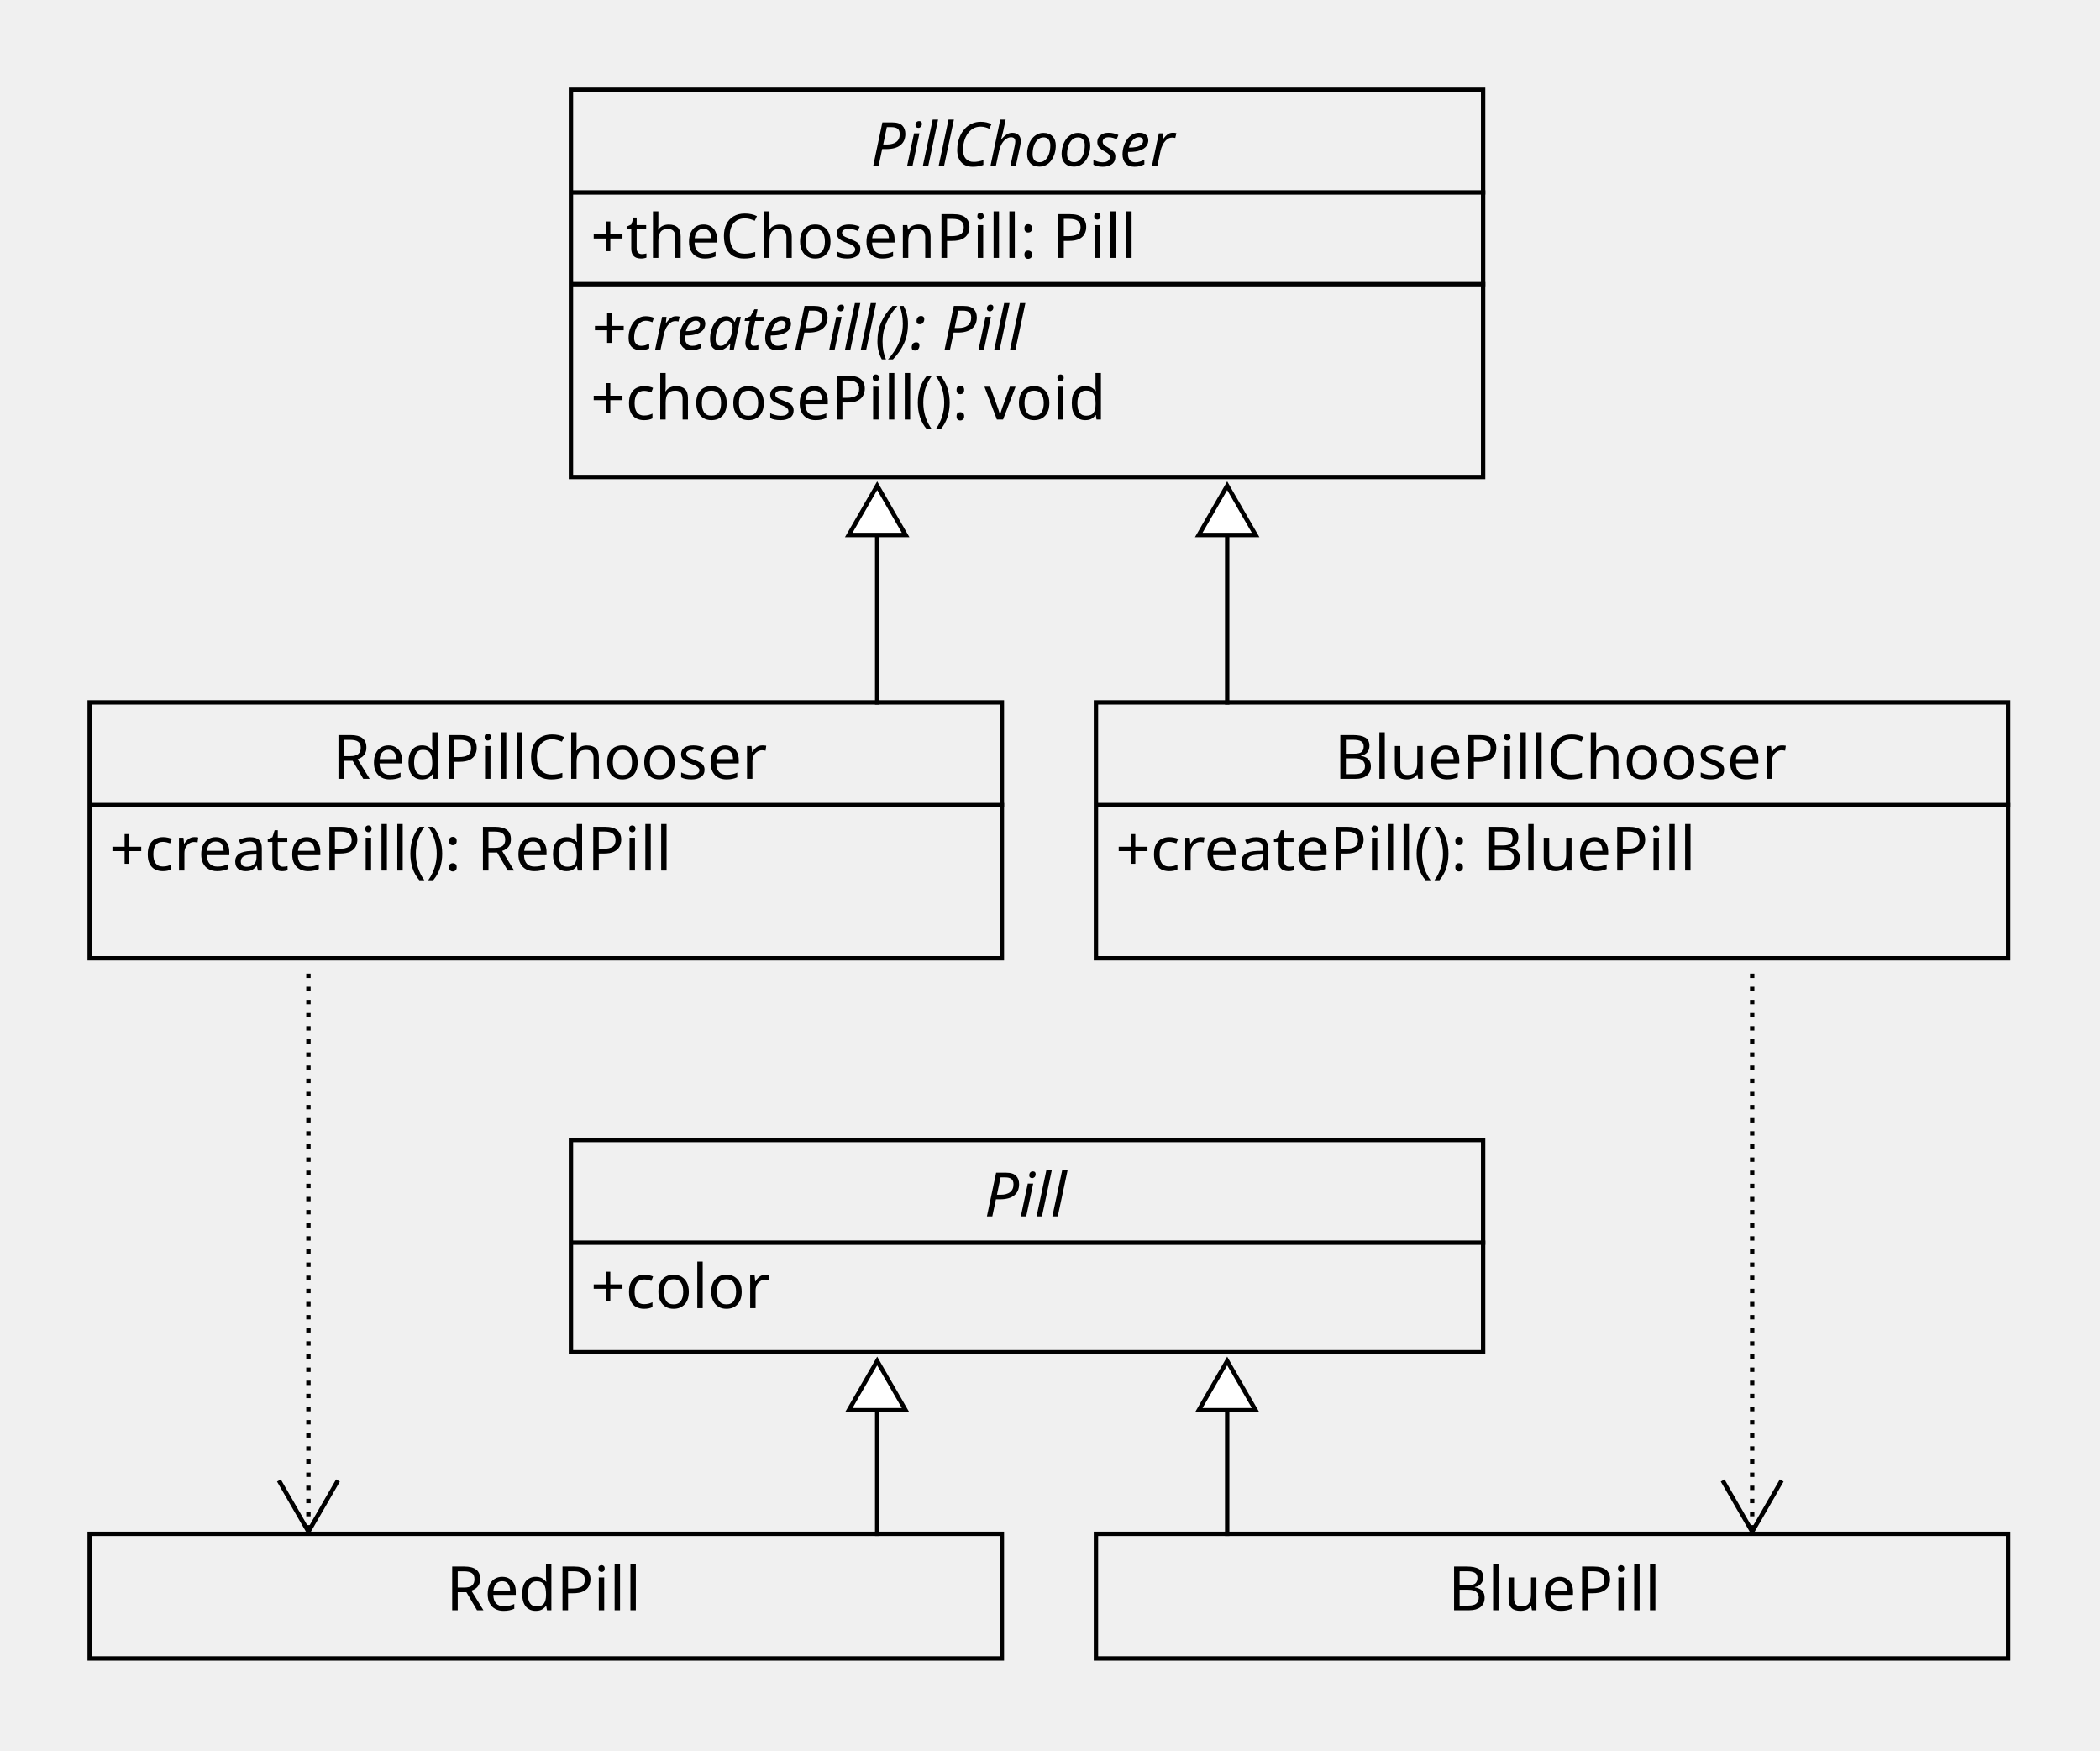
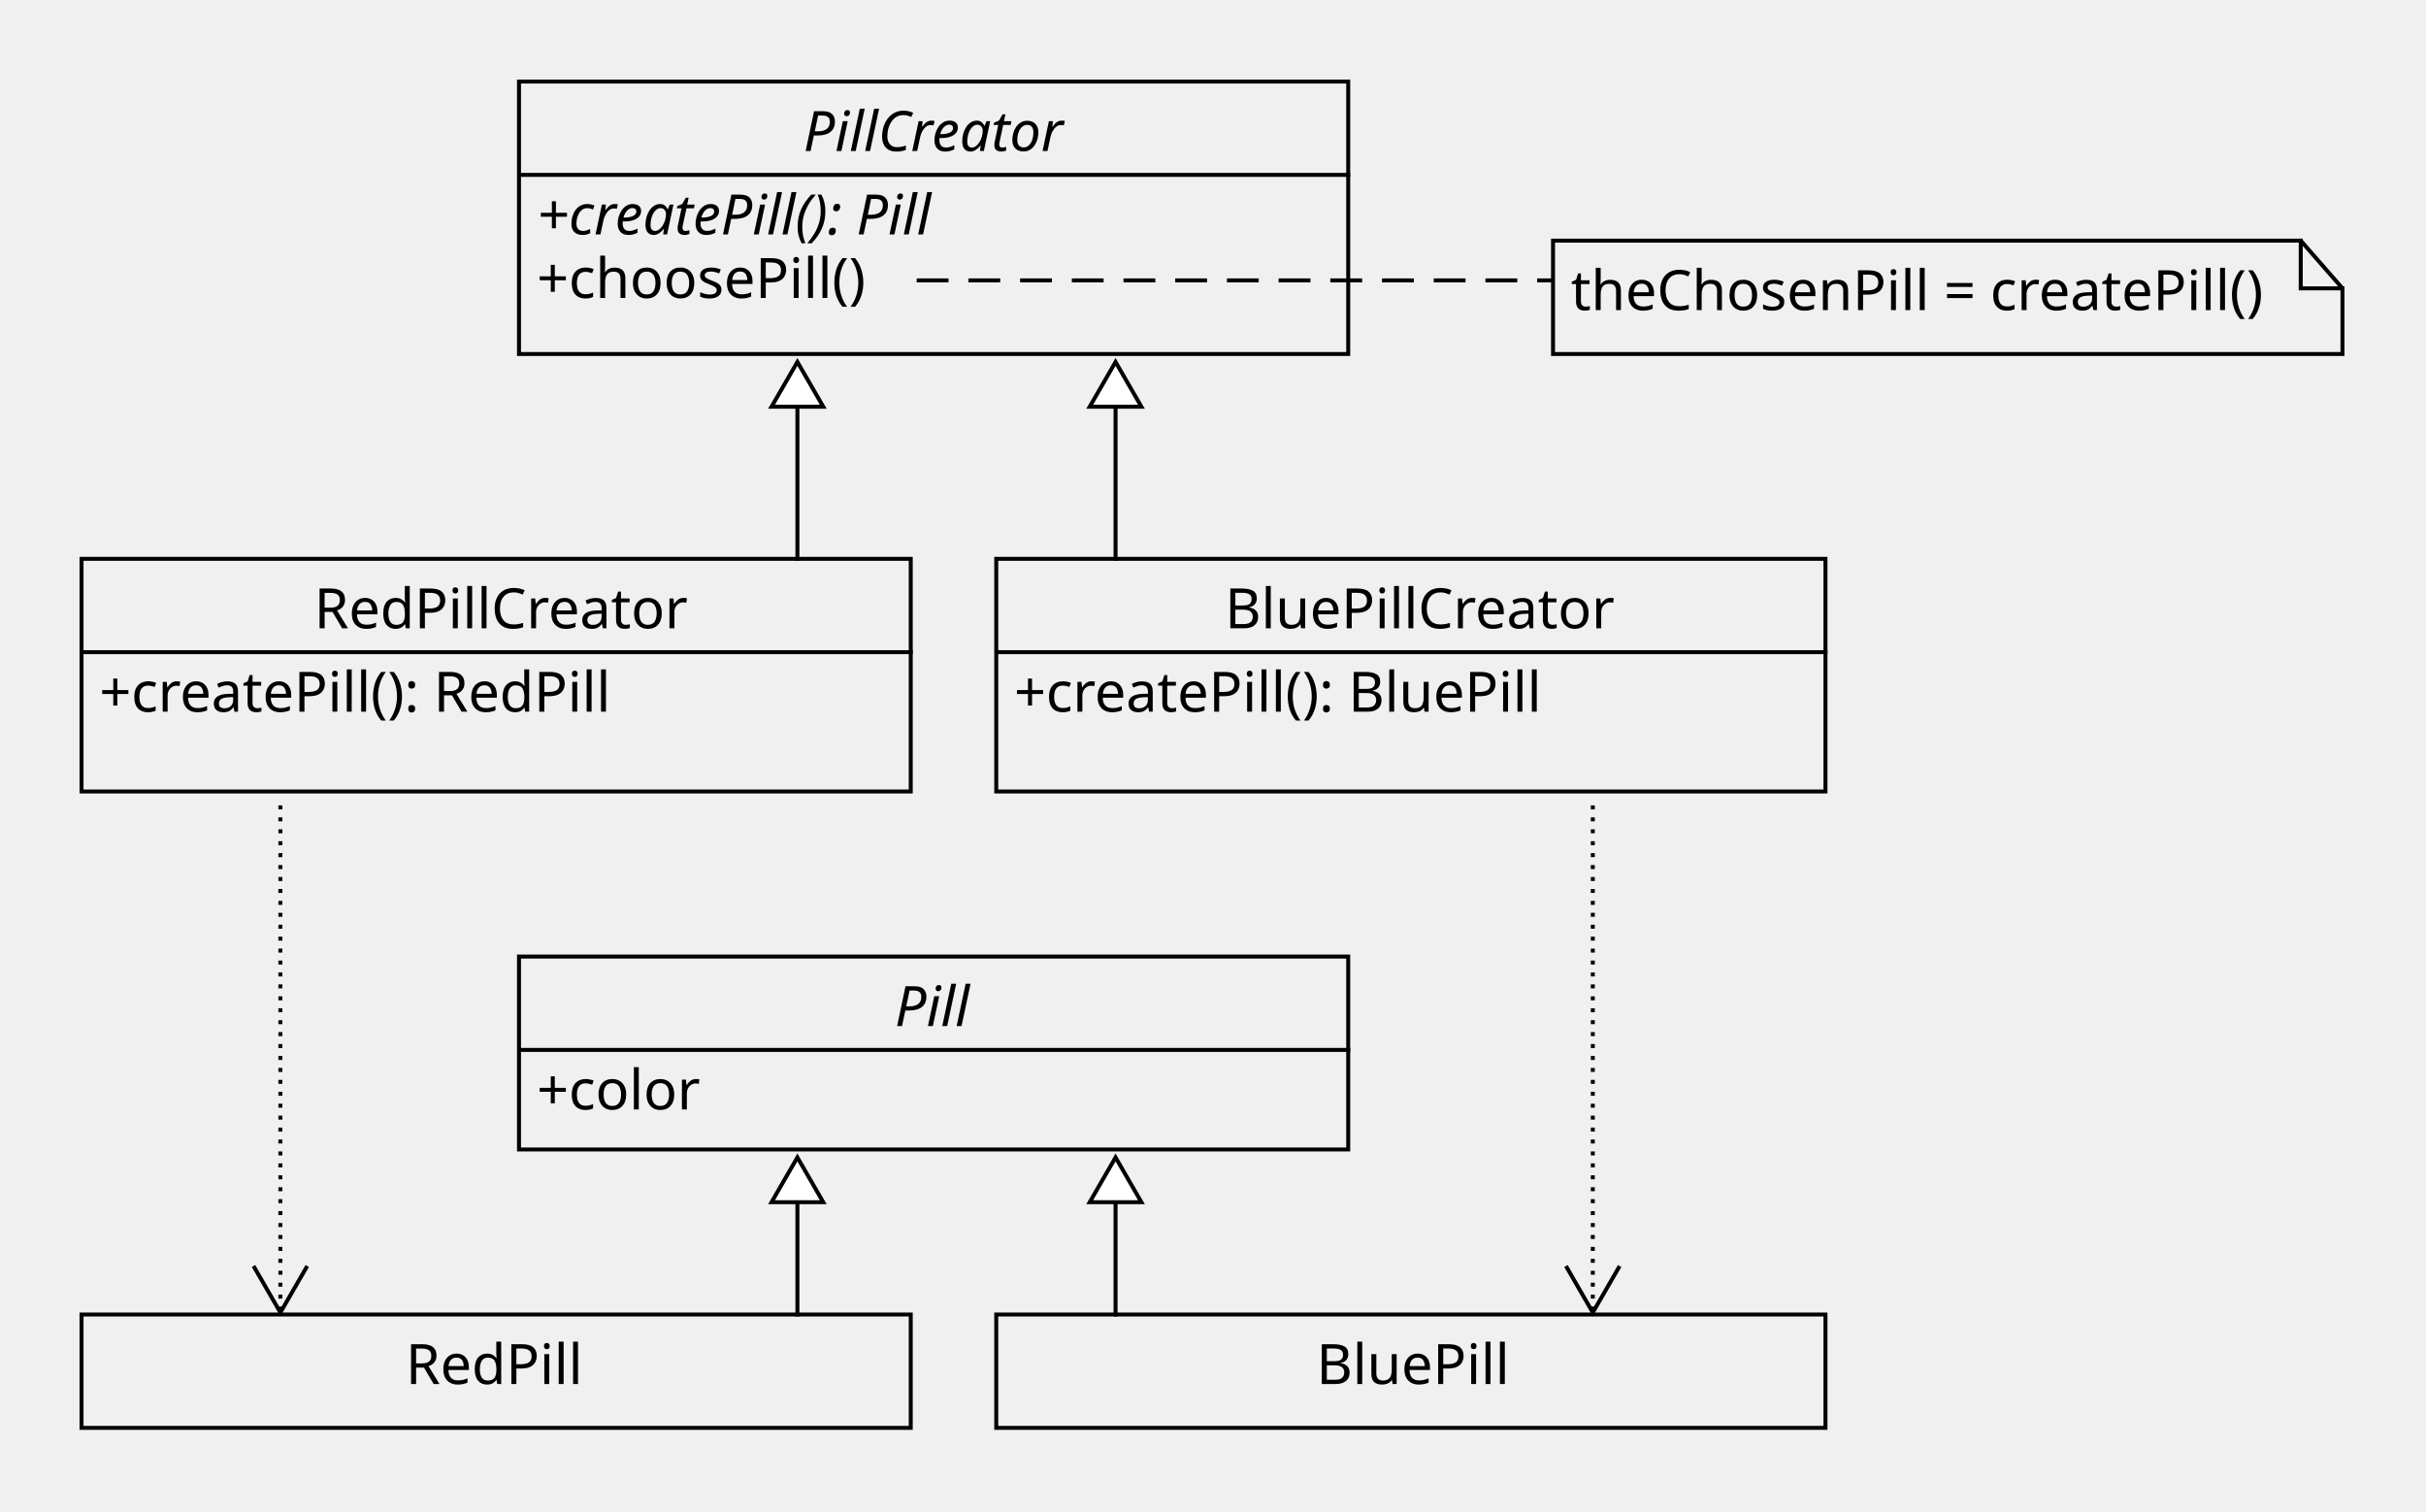
- <svg xmlns="http://www.w3.org/2000/svg" fill-opacity="1" color-rendering="auto" color-interpolation="auto" text-rendering="auto" stroke="black" stroke-linecap="square" width="480" stroke-miterlimit="10" shape-rendering="auto" stroke-opacity="1" fill="black" stroke-dasharray="none" font-weight="normal" stroke-width="1" viewBox="430 120 480 400" height="400" font-family="'Dialog'" font-style="normal" stroke-linejoin="miter" font-size="12px" stroke-dashoffset="0" image-rendering="auto">
+ <svg xmlns="http://www.w3.org/2000/svg" fill-opacity="1" color-rendering="auto" color-interpolation="auto" text-rendering="auto" stroke="black" stroke-linecap="square" width="610" stroke-miterlimit="10" shape-rendering="auto" stroke-opacity="1" fill="black" stroke-dasharray="none" font-weight="normal" stroke-width="1" viewBox="80 150 610 380" height="380" font-family="'Dialog'" font-style="normal" stroke-linejoin="miter" font-size="12px" stroke-dashoffset="0" image-rendering="auto">
  <defs id="genericDefs" />
  <g>
    <defs id="defs1">
      <clipPath clipPathUnits="userSpaceOnUse" id="clipPath1">
        <path d="M0 0 L2147483647 0 L2147483647 2147483647 L0 2147483647 L0 0 Z" />
      </clipPath>
      <clipPath clipPathUnits="userSpaceOnUse" id="clipPath2">
+         <path d="M0 0 L0 30 L200 30 L200 0 Z" />
+       </clipPath>
+       <clipPath clipPathUnits="userSpaceOnUse" id="clipPath3">
        <path d="M0 0 L0 30 L210 30 L210 0 Z" />
      </clipPath>
-       <clipPath clipPathUnits="userSpaceOnUse" id="clipPath3">
+       <clipPath clipPathUnits="userSpaceOnUse" id="clipPath4">
        <path d="M0 0 L0 50 L210 50 L210 0 Z" />
      </clipPath>
-       <clipPath clipPathUnits="userSpaceOnUse" id="clipPath4">
+       <clipPath clipPathUnits="userSpaceOnUse" id="clipPath5">
        <path d="M0 0 L0 60 L210 60 L210 0 Z" />
      </clipPath>
-       <clipPath clipPathUnits="userSpaceOnUse" id="clipPath5">
-         <path d="M0 0 L0 90 L210 90 L210 0 Z" />
+       <clipPath clipPathUnits="userSpaceOnUse" id="clipPath6">
+         <path d="M0 0 L0 70 L210 70 L210 0 Z" />
      </clipPath>
-       <clipPath clipPathUnits="userSpaceOnUse" id="clipPath6">
+       <clipPath clipPathUnits="userSpaceOnUse" id="clipPath7">
+         <path d="M0 0 L0 30 L190 30 L190 0 Z" />
+       </clipPath>
+       <clipPath clipPathUnits="userSpaceOnUse" id="clipPath8">
        <path d="M0 0 L0 160 L30 160 L30 0 Z" />
      </clipPath>
-       <clipPath clipPathUnits="userSpaceOnUse" id="clipPath7">
+       <clipPath clipPathUnits="userSpaceOnUse" id="clipPath9">
        <path d="M0 0 L0 70 L30 70 L30 0 Z" />
      </clipPath>
-       <clipPath clipPathUnits="userSpaceOnUse" id="clipPath8">
+       <clipPath clipPathUnits="userSpaceOnUse" id="clipPath10">
        <path d="M0 0 L0 80 L30 80 L30 0 Z" />
      </clipPath>
    </defs>
-     <g fill="rgb(255,255,255)" fill-opacity="0" transform="translate(680,470)" stroke-opacity="0" stroke="rgb(255,255,255)">
-       <rect x="0.5" width="208.5" height="28.5" y="0.5" clip-path="url(#clipPath2)" stroke="none" />
+     <g fill="rgb(255,255,255)" fill-opacity="0" transform="translate(470,210)" stroke-opacity="0" stroke="rgb(255,255,255)">
+       <path d="M0.5 0.5 L188.5 0.5 L199 12.5 L199 29 L0.5 29 Z" stroke="none" clip-path="url(#clipPath2)" />
    </g>
-     <g transform="translate(680,470)">
-       <rect fill="none" x="0.5" width="208.5" height="28.5" y="0.5" clip-path="url(#clipPath2)" />
-       <text x="81" font-size="14px" y="17.969" clip-path="url(#clipPath2)" font-family="sans-serif" stroke="none" xml:space="preserve">BluePill</text>
+     <g transform="translate(470,210)">
+       <path fill="none" d="M0.5 0.5 L188.5 0.5 L199 12.5 L199 29 L0.5 29 Z" clip-path="url(#clipPath2)" />
+       <path fill="none" d="M188.5 0.5 L188.5 12.5 L199 12.5" clip-path="url(#clipPath2)" />
+       <text x="5" font-size="14px" y="17.969" clip-path="url(#clipPath2)" font-family="sans-serif" stroke="none" xml:space="preserve">theChosenPill = createPill()</text>
    </g>
-     <g fill="rgb(255,255,255)" fill-opacity="0" transform="translate(560,380)" stroke-opacity="0" stroke="rgb(255,255,255)">
-       <rect x="0.5" width="208.5" height="48.5" y="0.5" clip-path="url(#clipPath3)" stroke="none" />
+     <g fill="rgb(255,255,255)" fill-opacity="0" transform="translate(330,480)" stroke-opacity="0" stroke="rgb(255,255,255)">
+       <rect x="0.5" width="208.5" height="28.5" y="0.5" clip-path="url(#clipPath3)" stroke="none" />
    </g>
-     <g transform="translate(560,380)">
-       <rect fill="none" x="0.5" width="208.5" height="48.5" y="0.5" clip-path="url(#clipPath3)" />
-       <text x="95" font-size="14px" y="17.969" clip-path="url(#clipPath3)" font-family="sans-serif" font-style="italic" stroke="none" xml:space="preserve">Pill</text>
-       <path fill="none" d="M1 23.969 L209 23.969" clip-path="url(#clipPath3)" />
-       <text x="5" font-size="14px" y="38.938" clip-path="url(#clipPath3)" font-family="sans-serif" stroke="none" xml:space="preserve">+color</text>
+     <g transform="translate(330,480)">
+       <rect fill="none" x="0.5" width="208.5" height="28.5" y="0.5" clip-path="url(#clipPath3)" />
+       <text x="81" font-size="14px" y="17.969" clip-path="url(#clipPath3)" font-family="sans-serif" stroke="none" xml:space="preserve">BluePill</text>
    </g>
-     <g fill="rgb(255,255,255)" fill-opacity="0" transform="translate(450,470)" stroke-opacity="0" stroke="rgb(255,255,255)">
-       <rect x="0.5" width="208.5" height="28.5" y="0.5" clip-path="url(#clipPath2)" stroke="none" />
+     <g fill="rgb(255,255,255)" fill-opacity="0" transform="translate(210,390)" stroke-opacity="0" stroke="rgb(255,255,255)">
+       <rect x="0.5" width="208.5" height="48.5" y="0.5" clip-path="url(#clipPath4)" stroke="none" />
    </g>
-     <g transform="translate(450,470)">
-       <rect fill="none" x="0.5" width="208.5" height="28.5" y="0.5" clip-path="url(#clipPath2)" />
-       <text x="82" font-size="14px" y="17.969" clip-path="url(#clipPath2)" font-family="sans-serif" stroke="none" xml:space="preserve">RedPill</text>
+     <g transform="translate(210,390)">
+       <rect fill="none" x="0.5" width="208.5" height="48.5" y="0.5" clip-path="url(#clipPath4)" />
+       <text x="95" font-size="14px" y="17.969" clip-path="url(#clipPath4)" font-family="sans-serif" font-style="italic" stroke="none" xml:space="preserve">Pill</text>
+       <path fill="none" d="M1 23.969 L209 23.969" clip-path="url(#clipPath4)" />
+       <text x="5" font-size="14px" y="38.938" clip-path="url(#clipPath4)" font-family="sans-serif" stroke="none" xml:space="preserve">+color</text>
    </g>
-     <g fill="rgb(255,255,255)" fill-opacity="0" transform="translate(680,280)" stroke-opacity="0" stroke="rgb(255,255,255)">
-       <rect x="0.5" width="208.5" height="58.5" y="0.5" clip-path="url(#clipPath4)" stroke="none" />
+     <g fill="rgb(255,255,255)" fill-opacity="0" transform="translate(100,480)" stroke-opacity="0" stroke="rgb(255,255,255)">
+       <rect x="0.5" width="208.5" height="28.5" y="0.5" clip-path="url(#clipPath3)" stroke="none" />
    </g>
-     <g transform="translate(680,280)">
-       <rect fill="none" x="0.5" width="208.5" height="58.5" y="0.5" clip-path="url(#clipPath4)" />
-       <text x="55" font-size="14px" y="17.969" clip-path="url(#clipPath4)" font-family="sans-serif" stroke="none" xml:space="preserve">BluePillChooser</text>
-       <path fill="none" d="M1 23.969 L209 23.969" clip-path="url(#clipPath4)" />
-       <text x="5" font-size="14px" y="38.938" clip-path="url(#clipPath4)" font-family="sans-serif" stroke="none" xml:space="preserve">+createPill(): BluePill</text>
+     <g transform="translate(100,480)">
+       <rect fill="none" x="0.5" width="208.5" height="28.5" y="0.5" clip-path="url(#clipPath3)" />
+       <text x="82" font-size="14px" y="17.969" clip-path="url(#clipPath3)" font-family="sans-serif" stroke="none" xml:space="preserve">RedPill</text>
    </g>
-     <g fill="rgb(255,255,255)" fill-opacity="0" transform="translate(450,280)" stroke-opacity="0" stroke="rgb(255,255,255)">
-       <rect x="0.5" width="208.5" height="58.5" y="0.5" clip-path="url(#clipPath4)" stroke="none" />
+     <g fill="rgb(255,255,255)" fill-opacity="0" transform="translate(330,290)" stroke-opacity="0" stroke="rgb(255,255,255)">
+       <rect x="0.5" width="208.5" height="58.5" y="0.5" clip-path="url(#clipPath5)" stroke="none" />
    </g>
-     <g transform="translate(450,280)">
-       <rect fill="none" x="0.5" width="208.5" height="58.5" y="0.5" clip-path="url(#clipPath4)" />
-       <text x="56" font-size="14px" y="17.969" clip-path="url(#clipPath4)" font-family="sans-serif" stroke="none" xml:space="preserve">RedPillChooser</text>
-       <path fill="none" d="M1 23.969 L209 23.969" clip-path="url(#clipPath4)" />
-       <text x="5" font-size="14px" y="38.938" clip-path="url(#clipPath4)" font-family="sans-serif" stroke="none" xml:space="preserve">+createPill(): RedPill</text>
+     <g transform="translate(330,290)">
+       <rect fill="none" x="0.5" width="208.5" height="58.5" y="0.5" clip-path="url(#clipPath5)" />
+       <text x="58" font-size="14px" y="17.969" clip-path="url(#clipPath5)" font-family="sans-serif" stroke="none" xml:space="preserve">BluePillCreator</text>
+       <path fill="none" d="M1 23.969 L209 23.969" clip-path="url(#clipPath5)" />
+       <text x="5" font-size="14px" y="38.938" clip-path="url(#clipPath5)" font-family="sans-serif" stroke="none" xml:space="preserve">+createPill(): BluePill</text>
    </g>
-     <g fill="rgb(255,255,255)" fill-opacity="0" transform="translate(560,140)" stroke-opacity="0" stroke="rgb(255,255,255)">
-       <rect x="0.5" width="208.5" height="88.5" y="0.5" clip-path="url(#clipPath5)" stroke="none" />
+     <g fill="rgb(255,255,255)" fill-opacity="0" transform="translate(100,290)" stroke-opacity="0" stroke="rgb(255,255,255)">
+       <rect x="0.5" width="208.5" height="58.5" y="0.5" clip-path="url(#clipPath5)" stroke="none" />
    </g>
-     <g transform="translate(560,140)">
-       <rect fill="none" x="0.5" width="208.5" height="88.5" y="0.5" clip-path="url(#clipPath5)" />
-       <text x="69" font-size="14px" y="17.969" clip-path="url(#clipPath5)" font-family="sans-serif" font-style="italic" stroke="none" xml:space="preserve">PillChooser</text>
+     <g transform="translate(100,290)">
+       <rect fill="none" x="0.5" width="208.5" height="58.5" y="0.5" clip-path="url(#clipPath5)" />
+       <text x="59" font-size="14px" y="17.969" clip-path="url(#clipPath5)" font-family="sans-serif" stroke="none" xml:space="preserve">RedPillCreator</text>
      <path fill="none" d="M1 23.969 L209 23.969" clip-path="url(#clipPath5)" />
-       <text x="5" font-size="14px" y="38.938" clip-path="url(#clipPath5)" font-family="sans-serif" stroke="none" xml:space="preserve">+theChosenPill: Pill</text>
-       <path fill="none" d="M1 44.938 L209 44.938" clip-path="url(#clipPath5)" />
-       <text x="5" font-size="14px" y="59.906" clip-path="url(#clipPath5)" font-family="sans-serif" font-style="italic" stroke="none" xml:space="preserve">+createPill(): Pill</text>
-       <text x="5" font-size="14px" y="75.875" clip-path="url(#clipPath5)" font-family="sans-serif" stroke="none" xml:space="preserve">+choosePill(): void</text>
+       <text x="5" font-size="14px" y="38.938" clip-path="url(#clipPath5)" font-family="sans-serif" stroke="none" xml:space="preserve">+createPill(): RedPill</text>
    </g>
-     <g stroke-dasharray="1,2" stroke-miterlimit="5" transform="translate(490,330)" stroke-linecap="butt">
-       <path fill="none" d="M10.5 139.5 L10.5 10.5" clip-path="url(#clipPath6)" />
-       <path fill="none" stroke-miterlimit="10" stroke-dasharray="none" d="M17 128.742 L10.5 140 L4 128.742" clip-path="url(#clipPath6)" stroke-linecap="square" />
+     <g fill="rgb(255,255,255)" fill-opacity="0" transform="translate(210,170)" stroke-opacity="0" stroke="rgb(255,255,255)">
+       <rect x="0.5" width="208.5" height="68.5" y="0.5" clip-path="url(#clipPath6)" stroke="none" />
    </g>
-     <g stroke-dasharray="1,2" stroke-miterlimit="5" transform="translate(820,330)" stroke-linecap="butt">
-       <path fill="none" d="M10.5 139.5 L10.5 10.5" clip-path="url(#clipPath6)" />
-       <path fill="none" stroke-miterlimit="10" stroke-dasharray="none" d="M17 128.742 L10.5 140 L4 128.742" clip-path="url(#clipPath6)" stroke-linecap="square" />
+     <g transform="translate(210,170)">
+       <rect fill="none" x="0.5" width="208.5" height="68.5" y="0.5" clip-path="url(#clipPath6)" />
+       <text x="72" font-size="14px" y="17.969" clip-path="url(#clipPath6)" font-family="sans-serif" font-style="italic" stroke="none" xml:space="preserve">PillCreator</text>
+       <path fill="none" d="M1 23.969 L209 23.969" clip-path="url(#clipPath6)" />
+       <text x="5" font-size="14px" y="38.938" clip-path="url(#clipPath6)" font-family="sans-serif" font-style="italic" stroke="none" xml:space="preserve">+createPill(): Pill</text>
+       <text x="5" font-size="14px" y="54.906" clip-path="url(#clipPath6)" font-family="sans-serif" stroke="none" xml:space="preserve">+choosePill()</text>
    </g>
-     <g transform="translate(620,420)">
-       <path fill="none" d="M10.5 11.5 L10.5 50.5" clip-path="url(#clipPath7)" />
-       <path fill="white" d="M4 22.258 L10.5 11 L17 22.258 Z" clip-path="url(#clipPath7)" stroke="none" />
-       <path fill="none" d="M4 22.258 L10.5 11 L17 22.258 Z" clip-path="url(#clipPath7)" />
+     <g stroke-dasharray="8,5" stroke-miterlimit="5" transform="translate(300,210)" stroke-linecap="butt">
+       <path fill="none" d="M10.5 10.5 L170.5 10.5" clip-path="url(#clipPath7)" />
    </g>
-     <g transform="translate(700,420)">
-       <path fill="none" d="M10.5 11.5 L10.5 50.5" clip-path="url(#clipPath7)" />
-       <path fill="white" d="M4 22.258 L10.5 11 L17 22.258 Z" clip-path="url(#clipPath7)" stroke="none" />
-       <path fill="none" d="M4 22.258 L10.5 11 L17 22.258 Z" clip-path="url(#clipPath7)" />
+     <g stroke-dasharray="1,2" stroke-miterlimit="5" transform="translate(140,340)" stroke-linecap="butt">
+       <path fill="none" d="M10.5 139.5 L10.5 10.5" clip-path="url(#clipPath8)" />
+       <path fill="none" stroke-miterlimit="10" stroke-dasharray="none" d="M17 128.742 L10.5 140 L4 128.742" clip-path="url(#clipPath8)" stroke-linecap="square" />
    </g>
-     <g transform="translate(700,220)">
-       <path fill="none" d="M10.5 11.5 L10.5 60.5" clip-path="url(#clipPath8)" />
-       <path fill="white" d="M4 22.258 L10.5 11 L17 22.258 Z" clip-path="url(#clipPath8)" stroke="none" />
-       <path fill="none" d="M4 22.258 L10.5 11 L17 22.258 Z" clip-path="url(#clipPath8)" />
+     <g stroke-dasharray="1,2" stroke-miterlimit="5" transform="translate(470,340)" stroke-linecap="butt">
+       <path fill="none" d="M10.5 139.5 L10.5 10.5" clip-path="url(#clipPath8)" />
+       <path fill="none" stroke-miterlimit="10" stroke-dasharray="none" d="M17 128.742 L10.5 140 L4 128.742" clip-path="url(#clipPath8)" stroke-linecap="square" />
    </g>
-     <g transform="translate(620,220)">
-       <path fill="none" d="M10.5 11.5 L10.5 60.5" clip-path="url(#clipPath8)" />
-       <path fill="white" d="M4 22.258 L10.5 11 L17 22.258 Z" clip-path="url(#clipPath8)" stroke="none" />
-       <path fill="none" d="M4 22.258 L10.5 11 L17 22.258 Z" clip-path="url(#clipPath8)" />
+     <g transform="translate(270,430)">
+       <path fill="none" d="M10.5 11.5 L10.5 50.5" clip-path="url(#clipPath9)" />
+       <path fill="white" d="M4 22.258 L10.5 11 L17 22.258 Z" clip-path="url(#clipPath9)" stroke="none" />
+       <path fill="none" d="M4 22.258 L10.5 11 L17 22.258 Z" clip-path="url(#clipPath9)" />
+     </g>
+     <g transform="translate(350,430)">
+       <path fill="none" d="M10.5 11.5 L10.5 50.5" clip-path="url(#clipPath9)" />
+       <path fill="white" d="M4 22.258 L10.5 11 L17 22.258 Z" clip-path="url(#clipPath9)" stroke="none" />
+       <path fill="none" d="M4 22.258 L10.5 11 L17 22.258 Z" clip-path="url(#clipPath9)" />
+     </g>
+     <g transform="translate(350,230)">
+       <path fill="none" d="M10.5 11.5 L10.5 60.5" clip-path="url(#clipPath10)" />
+       <path fill="white" d="M4 22.258 L10.5 11 L17 22.258 Z" clip-path="url(#clipPath10)" stroke="none" />
+       <path fill="none" d="M4 22.258 L10.5 11 L17 22.258 Z" clip-path="url(#clipPath10)" />
+     </g>
+     <g transform="translate(270,230)">
+       <path fill="none" d="M10.5 11.5 L10.5 60.5" clip-path="url(#clipPath10)" />
+       <path fill="white" d="M4 22.258 L10.5 11 L17 22.258 Z" clip-path="url(#clipPath10)" stroke="none" />
+       <path fill="none" d="M4 22.258 L10.5 11 L17 22.258 Z" clip-path="url(#clipPath10)" />
    </g>
  </g>
</svg>
